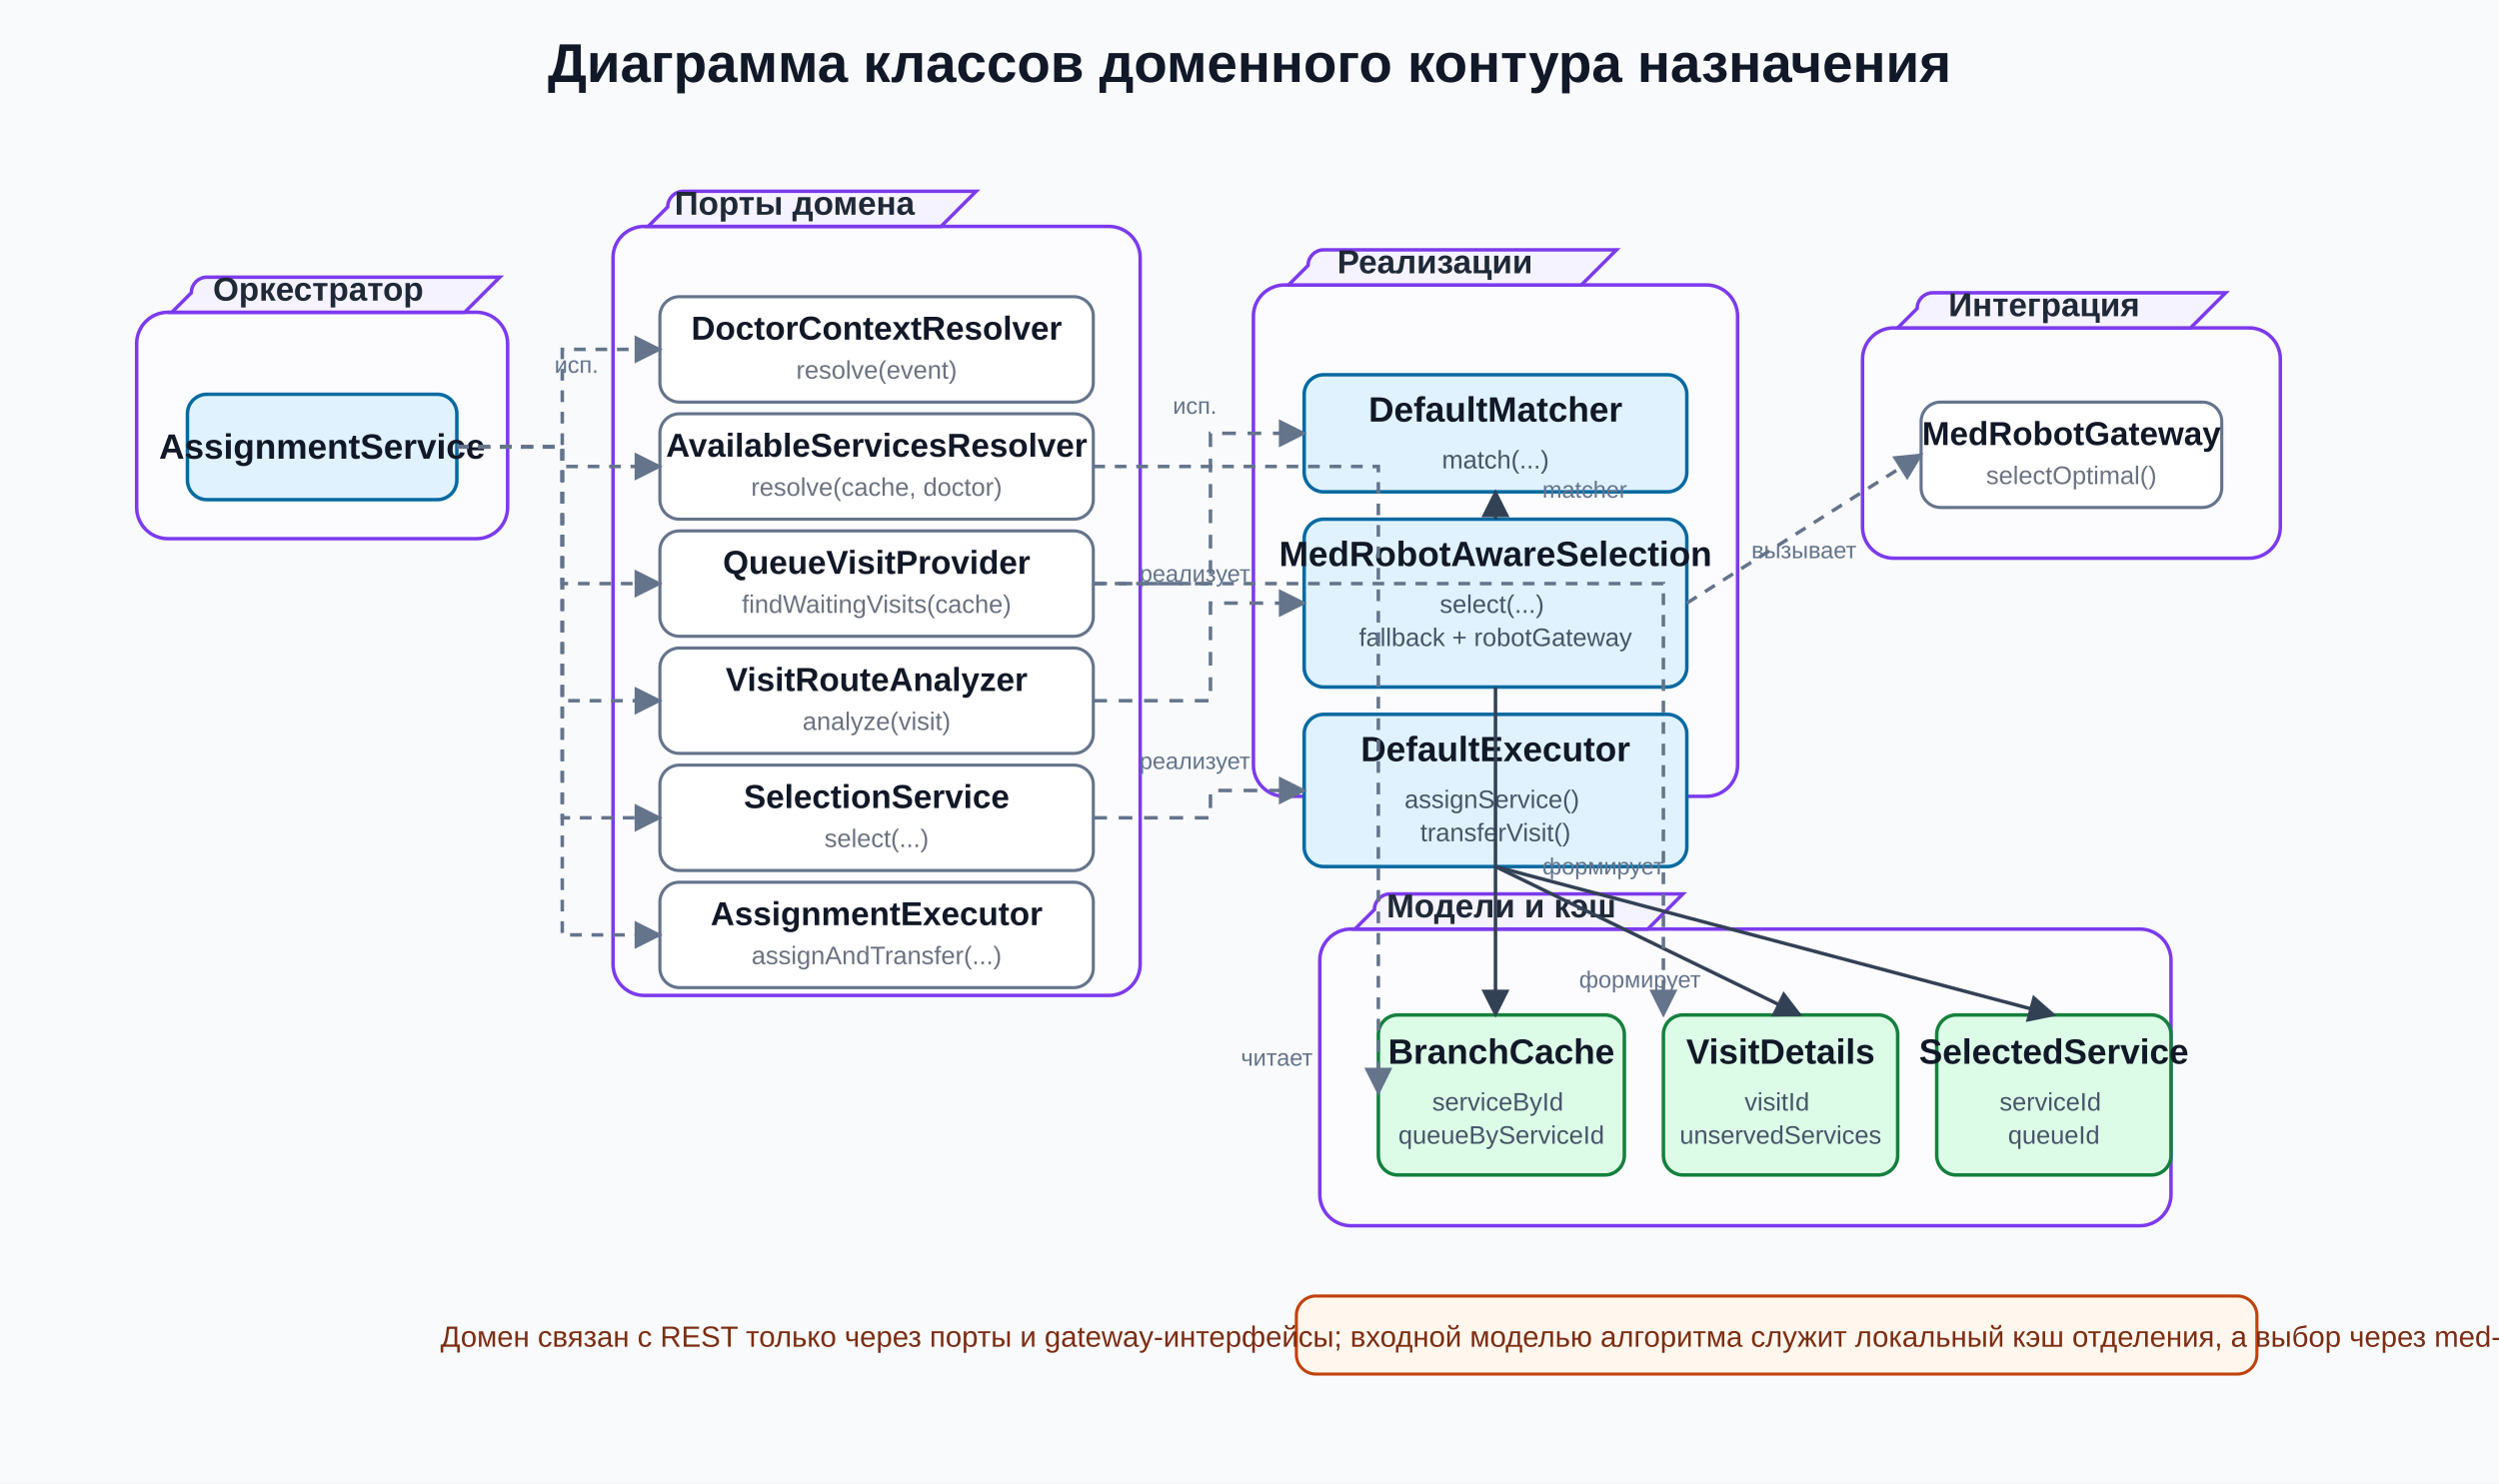
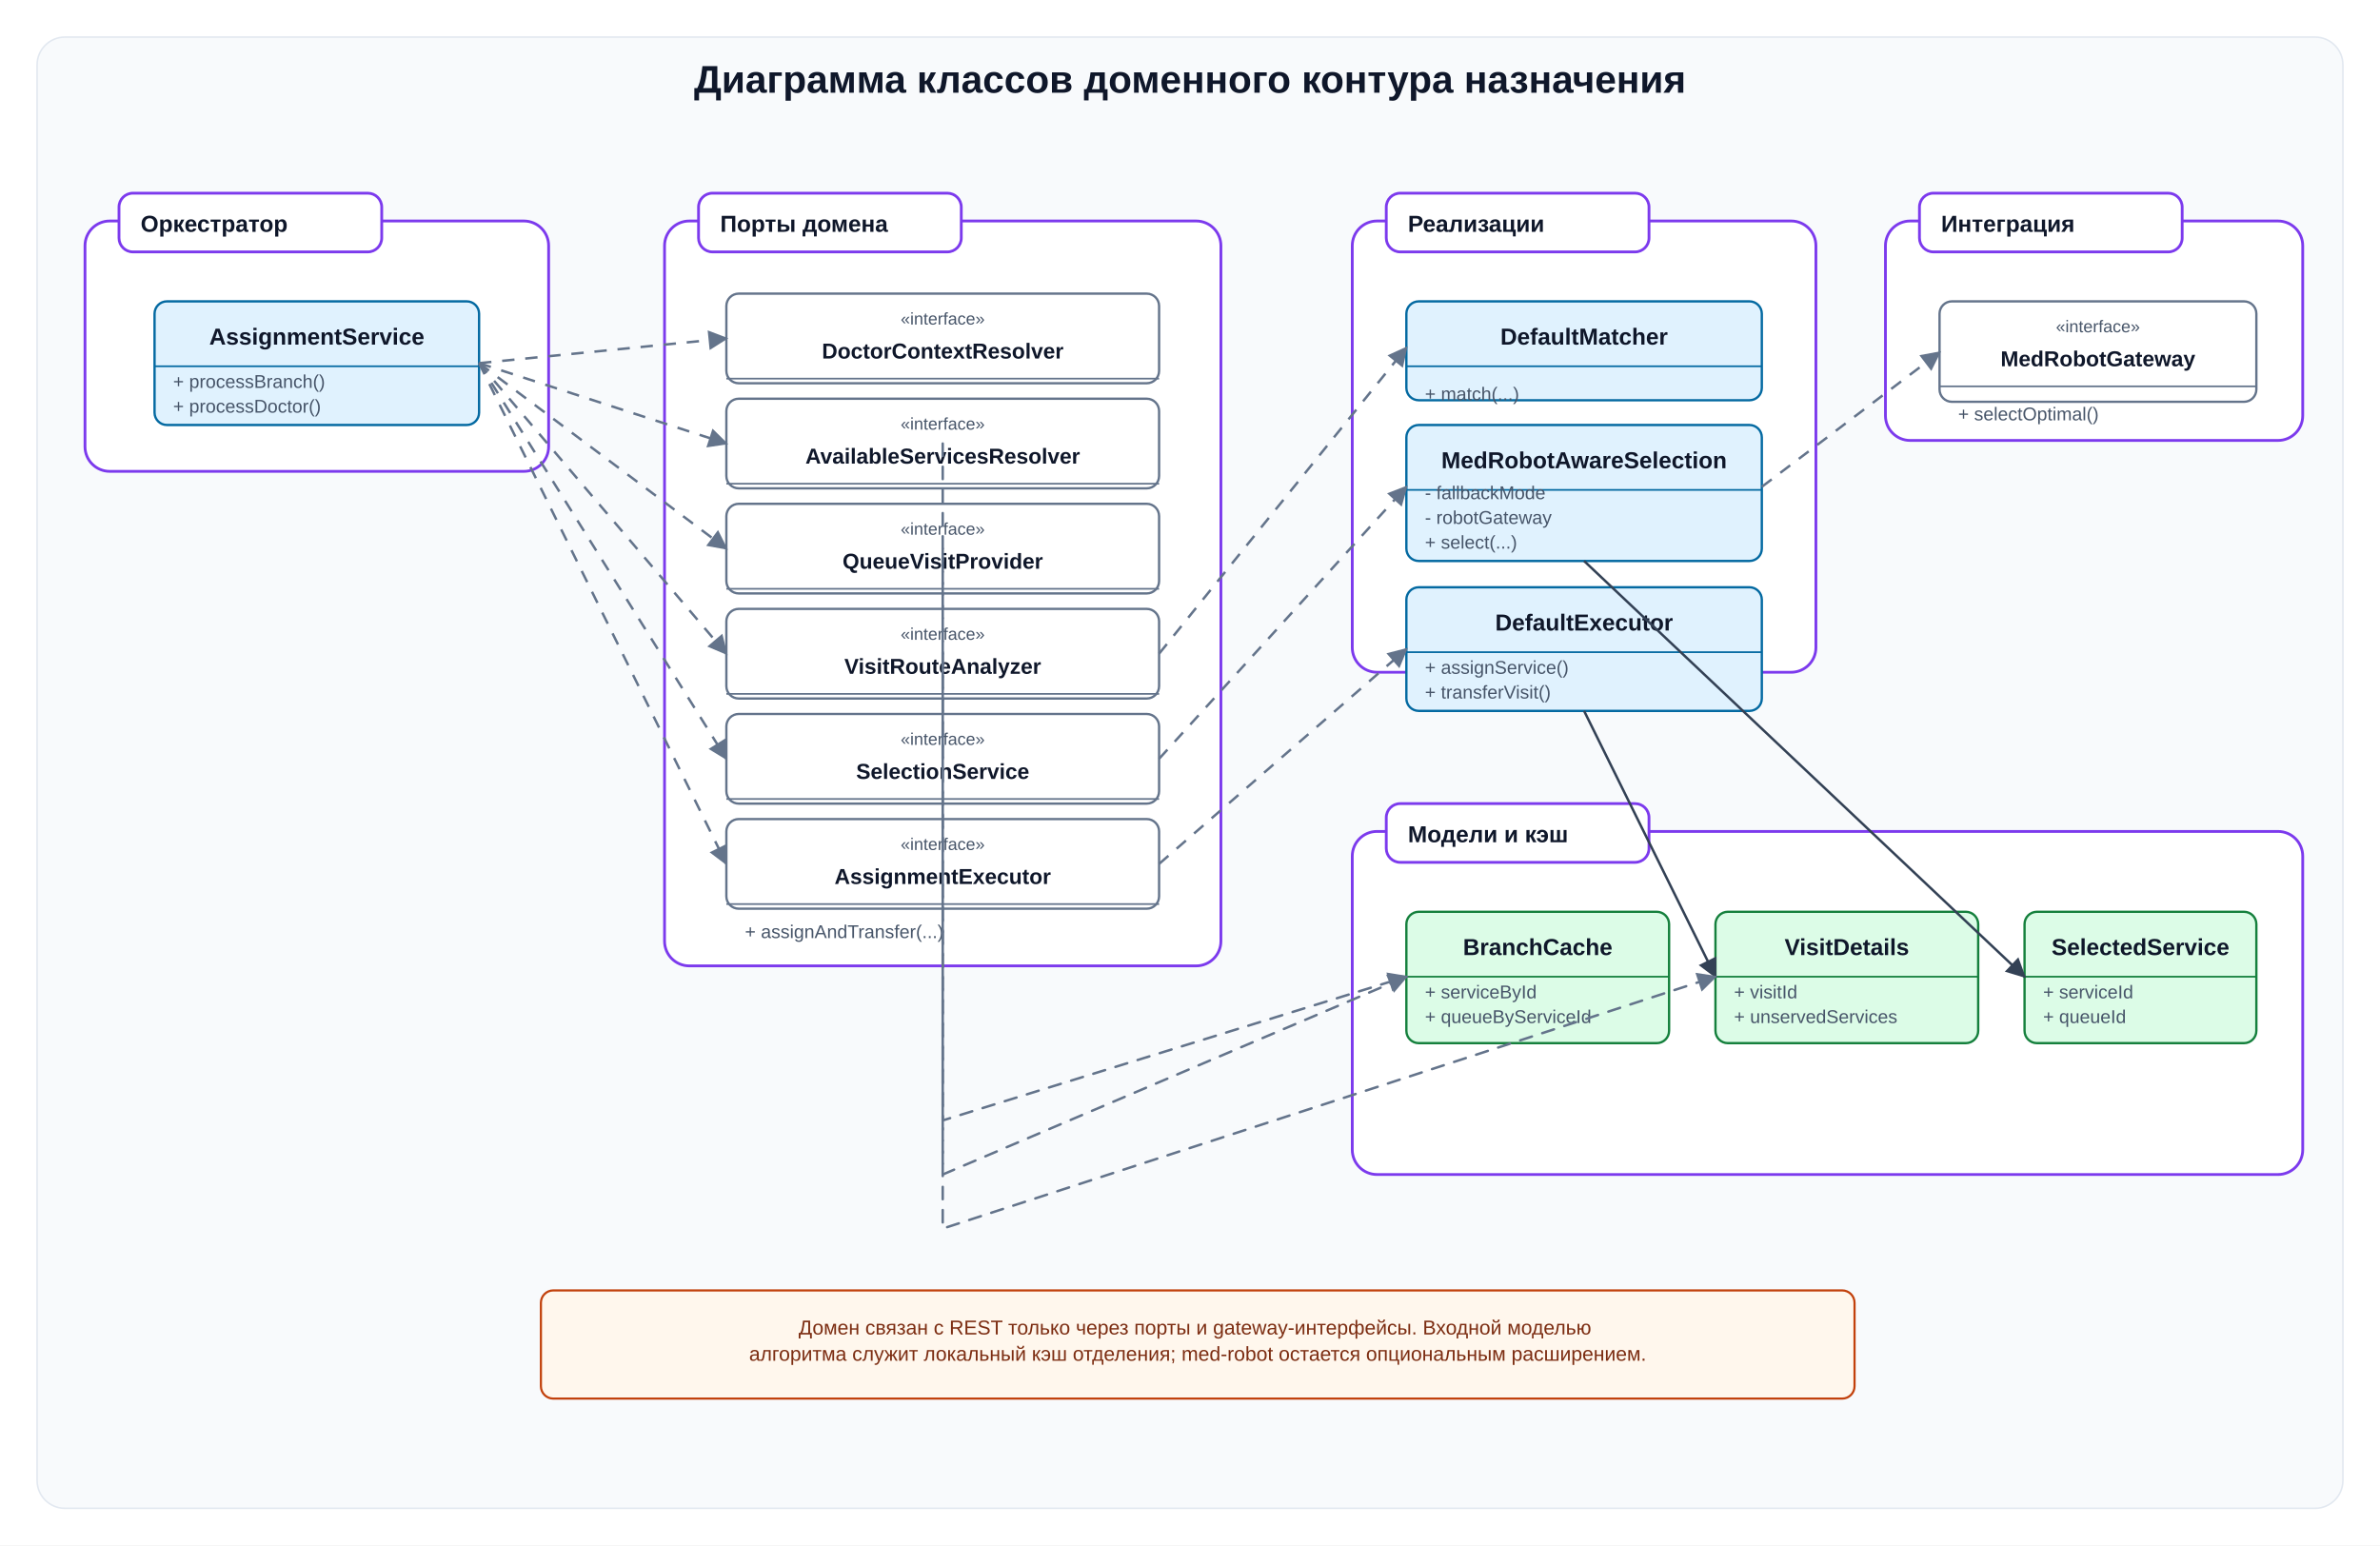
- <svg xmlns="http://www.w3.org/2000/svg" width="1280" height="760" viewBox="0 0 1280 760" role="img" aria-labelledby="title desc">
+ <svg xmlns="http://www.w3.org/2000/svg" width="1540" height="1000" viewBox="0 0 1540 1000" role="img" aria-label="Диаграмма классов доменного контура назначения">
  <defs>
    <marker id="arrow" viewBox="0 0 10 10" refX="9" refY="5" markerWidth="8" markerHeight="8" orient="auto-start-reverse">
      <path d="M 0 0 L 10 5 L 0 10 z" fill="#334155" />
    </marker>
-     <marker id="arrowDashed" viewBox="0 0 10 10" refX="9" refY="5" markerWidth="8" markerHeight="8" orient="auto-start-reverse">
-       <path d="M 0 0 L 10 5 L 0 10 z" fill="#64748b" />
+     <marker id="arrow-dashed" viewBox="0 0 10 10" refX="9" refY="5" markerWidth="8" markerHeight="8" orient="auto-start-reverse">
+       <path d="M 0 0 L 10 5 L 0 10 z" fill="#64748B" />
    </marker>
  </defs>
-   <rect width="100%" height="100%" fill="#f8fafc" />
-   <text x="640" y="42" font-family="Segoe UI, Arial, sans-serif" font-size="28" font-weight="700" fill="#111827" text-anchor="middle">Диаграмма классов доменного контура назначения</text>
-   <rect x="70" y="160" width="190" height="116" rx="16" fill="#fcfcff" stroke="#7c3aed" stroke-width="1.8" />
-   <path d="M 88,160 h 150 l 18,-18 h -150 a 8 8 0 0 0 -8 8 z" fill="#f5f3ff" stroke="#7c3aed" stroke-width="1.8" />
-   <text x="163" y="154" font-family="Segoe UI, Arial, sans-serif" font-size="17" font-weight="600" fill="#1f2937" text-anchor="middle">Оркестратор</text>
-   <rect x="314" y="116" width="270" height="394" rx="16" fill="#fcfcff" stroke="#7c3aed" stroke-width="1.8" />
-   <path d="M 332,116 h 150 l 18,-18 h -150 a 8 8 0 0 0 -8 8 z" fill="#f5f3ff" stroke="#7c3aed" stroke-width="1.8" />
-   <text x="407" y="110" font-family="Segoe UI, Arial, sans-serif" font-size="17" font-weight="600" fill="#1f2937" text-anchor="middle">Порты домена</text>
-   <rect x="642" y="146" width="248" height="262" rx="16" fill="#fcfcff" stroke="#7c3aed" stroke-width="1.8" />
-   <path d="M 660,146 h 150 l 18,-18 h -150 a 8 8 0 0 0 -8 8 z" fill="#f5f3ff" stroke="#7c3aed" stroke-width="1.8" />
-   <text x="735" y="140" font-family="Segoe UI, Arial, sans-serif" font-size="17" font-weight="600" fill="#1f2937" text-anchor="middle">Реализации</text>
-   <rect x="954" y="168" width="214" height="118" rx="16" fill="#fcfcff" stroke="#7c3aed" stroke-width="1.8" />
-   <path d="M 972,168 h 150 l 18,-18 h -150 a 8 8 0 0 0 -8 8 z" fill="#f5f3ff" stroke="#7c3aed" stroke-width="1.8" />
-   <text x="1047" y="162" font-family="Segoe UI, Arial, sans-serif" font-size="17" font-weight="600" fill="#1f2937" text-anchor="middle">Интеграция</text>
-   <rect x="676" y="476" width="436" height="152" rx="16" fill="#fcfcff" stroke="#7c3aed" stroke-width="1.8" />
-   <path d="M 694,476 h 150 l 18,-18 h -150 a 8 8 0 0 0 -8 8 z" fill="#f5f3ff" stroke="#7c3aed" stroke-width="1.8" />
-   <text x="769" y="470" font-family="Segoe UI, Arial, sans-serif" font-size="17" font-weight="600" fill="#1f2937" text-anchor="middle">Модели и кэш</text>
-   <rect x="96" y="202" width="138" height="54" rx="10" fill="#e0f2fe" stroke="#0369a1" stroke-width="1.8" />
-   <text x="165" y="235" font-family="Segoe UI, Arial, sans-serif" font-size="18" font-weight="700" fill="#111827" text-anchor="middle">AssignmentService</text>
-   <rect x="338" y="152" width="222" height="54" rx="10" fill="#ffffff" stroke="#64748b" stroke-width="1.6" />
-   <text x="449" y="174" font-family="Segoe UI, Arial, sans-serif" font-size="17" font-weight="700" fill="#111827" text-anchor="middle">DoctorContextResolver</text>
-   <text x="449" y="194" font-family="Segoe UI, Arial, sans-serif" font-size="13" font-weight="400" fill="#6b7280" text-anchor="middle">
-     <tspan x="449" dy="0">resolve(event)</tspan>
+   <rect x="0.0" y="0.0" width="1540.0" height="1000.0" rx="0.0" fill="#FFFFFF" stroke="none" stroke-width="1" />
+   <rect x="24.0" y="24.0" width="1492.0" height="952.0" rx="18.0" fill="#F8FAFC" stroke="#E2E8F0" stroke-width="1" />
+   <text x="770.0" y="60.0" text-anchor="middle" font-family="Segoe UI, Arial, sans-serif" font-size="25" font-weight="700" fill="#0F172A">Диаграмма классов доменного контура назначения</text>
+   <rect x="55.0" y="143.0" width="300.0" height="162.0" rx="16.0" fill="#FFFFFF" stroke="#7C3AED" stroke-width="1.8" />
+   <rect x="77.0" y="125.0" width="170.0" height="38.0" rx="9.0" fill="#FFFFFF" stroke="#7C3AED" stroke-width="1.8" />
+   <text x="91.0" y="150.0" text-anchor="start" font-family="Segoe UI, Arial, sans-serif" font-size="15" font-weight="700" fill="#0F172A">Оркестратор</text>
+   <rect x="100.0" y="195.0" width="210.0" height="80.0" rx="8.0" fill="#E0F2FE" stroke="#0369A1" stroke-width="1.5" />
+   <text x="205.0" y="223.0" text-anchor="middle" font-family="Segoe UI, Arial, sans-serif" font-size="15" font-weight="700" fill="#0F172A">AssignmentService</text>
+   <path d="M 100.0 237.0 L 310.0 237.0" fill="none" stroke="#0369A1" stroke-width="1.1" />
+   <text x="112.0" y="251.0" text-anchor="start" font-family="Segoe UI, Arial, sans-serif" font-size="12" font-weight="400" fill="#475569">
+     <tspan x="112.0" dy="0">+ processBranch()</tspan>
+     <tspan x="112.0" dy="16">+ processDoctor()</tspan>
  </text>
-   <rect x="338" y="212" width="222" height="54" rx="10" fill="#ffffff" stroke="#64748b" stroke-width="1.6" />
-   <text x="449" y="234" font-family="Segoe UI, Arial, sans-serif" font-size="17" font-weight="700" fill="#111827" text-anchor="middle">AvailableServicesResolver</text>
-   <text x="449" y="254" font-family="Segoe UI, Arial, sans-serif" font-size="13" font-weight="400" fill="#6b7280" text-anchor="middle">
-     <tspan x="449" dy="0">resolve(cache, doctor)</tspan>
+   <rect x="430.0" y="143.0" width="360.0" height="482.0" rx="16.0" fill="#FFFFFF" stroke="#7C3AED" stroke-width="1.8" />
+   <rect x="452.0" y="125.0" width="170.0" height="38.0" rx="9.0" fill="#FFFFFF" stroke="#7C3AED" stroke-width="1.8" />
+   <text x="466.0" y="150.0" text-anchor="start" font-family="Segoe UI, Arial, sans-serif" font-size="15" font-weight="700" fill="#0F172A">Порты домена</text>
+   <rect x="470.0" y="190.0" width="280.0" height="58.0" rx="8.0" fill="#FFFFFF" stroke="#64748B" stroke-width="1.5" />
+   <text x="610.0" y="210.0" text-anchor="middle" font-family="Segoe UI, Arial, sans-serif" font-size="11" font-weight="400" fill="#475569">«interface»</text>
+   <text x="610.0" y="232.0" text-anchor="middle" font-family="Segoe UI, Arial, sans-serif" font-size="14" font-weight="700" fill="#0F172A">DoctorContextResolver</text>
+   <path d="M 470.0 245.0 L 750.0 245.0" fill="none" stroke="#64748B" stroke-width="1.1" />
+   <text x="482.0" y="267.0" text-anchor="start" font-family="Segoe UI, Arial, sans-serif" font-size="12" font-weight="400" fill="#475569">
+     <tspan x="482.0" dy="0">+ resolve(event)</tspan>
  </text>
-   <rect x="338" y="272" width="222" height="54" rx="10" fill="#ffffff" stroke="#64748b" stroke-width="1.6" />
-   <text x="449" y="294" font-family="Segoe UI, Arial, sans-serif" font-size="17" font-weight="700" fill="#111827" text-anchor="middle">QueueVisitProvider</text>
-   <text x="449" y="314" font-family="Segoe UI, Arial, sans-serif" font-size="13" font-weight="400" fill="#6b7280" text-anchor="middle">
-     <tspan x="449" dy="0">findWaitingVisits(cache)</tspan>
+   <rect x="470.0" y="258.0" width="280.0" height="58.0" rx="8.0" fill="#FFFFFF" stroke="#64748B" stroke-width="1.5" />
+   <text x="610.0" y="278.0" text-anchor="middle" font-family="Segoe UI, Arial, sans-serif" font-size="11" font-weight="400" fill="#475569">«interface»</text>
+   <text x="610.0" y="300.0" text-anchor="middle" font-family="Segoe UI, Arial, sans-serif" font-size="14" font-weight="700" fill="#0F172A">AvailableServicesResolver</text>
+   <path d="M 470.0 313.0 L 750.0 313.0" fill="none" stroke="#64748B" stroke-width="1.1" />
+   <text x="482.0" y="335.0" text-anchor="start" font-family="Segoe UI, Arial, sans-serif" font-size="12" font-weight="400" fill="#475569">
+     <tspan x="482.0" dy="0">+ resolve(cache, doctor)</tspan>
  </text>
-   <rect x="338" y="332" width="222" height="54" rx="10" fill="#ffffff" stroke="#64748b" stroke-width="1.6" />
-   <text x="449" y="354" font-family="Segoe UI, Arial, sans-serif" font-size="17" font-weight="700" fill="#111827" text-anchor="middle">VisitRouteAnalyzer</text>
-   <text x="449" y="374" font-family="Segoe UI, Arial, sans-serif" font-size="13" font-weight="400" fill="#6b7280" text-anchor="middle">
-     <tspan x="449" dy="0">analyze(visit)</tspan>
+   <rect x="470.0" y="326.0" width="280.0" height="58.0" rx="8.0" fill="#FFFFFF" stroke="#64748B" stroke-width="1.5" />
+   <text x="610.0" y="346.0" text-anchor="middle" font-family="Segoe UI, Arial, sans-serif" font-size="11" font-weight="400" fill="#475569">«interface»</text>
+   <text x="610.0" y="368.0" text-anchor="middle" font-family="Segoe UI, Arial, sans-serif" font-size="14" font-weight="700" fill="#0F172A">QueueVisitProvider</text>
+   <path d="M 470.0 381.0 L 750.0 381.0" fill="none" stroke="#64748B" stroke-width="1.1" />
+   <text x="482.0" y="403.0" text-anchor="start" font-family="Segoe UI, Arial, sans-serif" font-size="12" font-weight="400" fill="#475569">
+     <tspan x="482.0" dy="0">+ findWaitingVisits(cache)</tspan>
  </text>
-   <rect x="338" y="392" width="222" height="54" rx="10" fill="#ffffff" stroke="#64748b" stroke-width="1.6" />
-   <text x="449" y="414" font-family="Segoe UI, Arial, sans-serif" font-size="17" font-weight="700" fill="#111827" text-anchor="middle">SelectionService</text>
-   <text x="449" y="434" font-family="Segoe UI, Arial, sans-serif" font-size="13" font-weight="400" fill="#6b7280" text-anchor="middle">
-     <tspan x="449" dy="0">select(...)</tspan>
+   <rect x="470.0" y="394.0" width="280.0" height="58.0" rx="8.0" fill="#FFFFFF" stroke="#64748B" stroke-width="1.5" />
+   <text x="610.0" y="414.0" text-anchor="middle" font-family="Segoe UI, Arial, sans-serif" font-size="11" font-weight="400" fill="#475569">«interface»</text>
+   <text x="610.0" y="436.0" text-anchor="middle" font-family="Segoe UI, Arial, sans-serif" font-size="14" font-weight="700" fill="#0F172A">VisitRouteAnalyzer</text>
+   <path d="M 470.0 449.0 L 750.0 449.0" fill="none" stroke="#64748B" stroke-width="1.1" />
+   <text x="482.0" y="471.0" text-anchor="start" font-family="Segoe UI, Arial, sans-serif" font-size="12" font-weight="400" fill="#475569">
+     <tspan x="482.0" dy="0">+ analyze(visit)</tspan>
  </text>
-   <rect x="338" y="452" width="222" height="54" rx="10" fill="#ffffff" stroke="#64748b" stroke-width="1.6" />
-   <text x="449" y="474" font-family="Segoe UI, Arial, sans-serif" font-size="17" font-weight="700" fill="#111827" text-anchor="middle">AssignmentExecutor</text>
-   <text x="449" y="494" font-family="Segoe UI, Arial, sans-serif" font-size="13" font-weight="400" fill="#6b7280" text-anchor="middle">
-     <tspan x="449" dy="0">assignAndTransfer(...)</tspan>
+   <rect x="470.0" y="462.0" width="280.0" height="58.0" rx="8.0" fill="#FFFFFF" stroke="#64748B" stroke-width="1.5" />
+   <text x="610.0" y="482.0" text-anchor="middle" font-family="Segoe UI, Arial, sans-serif" font-size="11" font-weight="400" fill="#475569">«interface»</text>
+   <text x="610.0" y="504.0" text-anchor="middle" font-family="Segoe UI, Arial, sans-serif" font-size="14" font-weight="700" fill="#0F172A">SelectionService</text>
+   <path d="M 470.0 517.0 L 750.0 517.0" fill="none" stroke="#64748B" stroke-width="1.1" />
+   <text x="482.0" y="539.0" text-anchor="start" font-family="Segoe UI, Arial, sans-serif" font-size="12" font-weight="400" fill="#475569">
+     <tspan x="482.0" dy="0">+ select(...)</tspan>
  </text>
-   <rect x="668" y="192" width="196" height="60" rx="10" fill="#e0f2fe" stroke="#0369a1" stroke-width="1.8" />
-   <text x="766.0" y="216" font-family="Segoe UI, Arial, sans-serif" font-size="18" font-weight="700" fill="#111827" text-anchor="middle">DefaultMatcher</text>
-   <text x="766.0" y="240" font-family="Segoe UI, Arial, sans-serif" font-size="13" font-weight="400" fill="#475569" text-anchor="middle">
-     <tspan x="766.0" dy="0">match(...)</tspan>
+   <rect x="470.0" y="530.0" width="280.0" height="58.0" rx="8.0" fill="#FFFFFF" stroke="#64748B" stroke-width="1.5" />
+   <text x="610.0" y="550.0" text-anchor="middle" font-family="Segoe UI, Arial, sans-serif" font-size="11" font-weight="400" fill="#475569">«interface»</text>
+   <text x="610.0" y="572.0" text-anchor="middle" font-family="Segoe UI, Arial, sans-serif" font-size="14" font-weight="700" fill="#0F172A">AssignmentExecutor</text>
+   <path d="M 470.0 585.0 L 750.0 585.0" fill="none" stroke="#64748B" stroke-width="1.1" />
+   <text x="482.0" y="607.0" text-anchor="start" font-family="Segoe UI, Arial, sans-serif" font-size="12" font-weight="400" fill="#475569">
+     <tspan x="482.0" dy="0">+ assignAndTransfer(...)</tspan>
  </text>
-   <rect x="668" y="266" width="196" height="86" rx="10" fill="#e0f2fe" stroke="#0369a1" stroke-width="1.8" />
-   <text x="766.0" y="290" font-family="Segoe UI, Arial, sans-serif" font-size="18" font-weight="700" fill="#111827" text-anchor="middle">MedRobotAwareSelection</text>
-   <text x="766.0" y="314" font-family="Segoe UI, Arial, sans-serif" font-size="13" font-weight="400" fill="#475569" text-anchor="middle">
-     <tspan x="766.0" dy="0">select(...)</tspan>
-     <tspan x="766.0" dy="17">fallback + robotGateway</tspan>
+   <rect x="875.0" y="143.0" width="300.0" height="292.0" rx="16.0" fill="#FFFFFF" stroke="#7C3AED" stroke-width="1.8" />
+   <rect x="897.0" y="125.0" width="170.0" height="38.0" rx="9.0" fill="#FFFFFF" stroke="#7C3AED" stroke-width="1.8" />
+   <text x="911.0" y="150.0" text-anchor="start" font-family="Segoe UI, Arial, sans-serif" font-size="15" font-weight="700" fill="#0F172A">Реализации</text>
+   <rect x="910.0" y="195.0" width="230.0" height="64.0" rx="8.0" fill="#E0F2FE" stroke="#0369A1" stroke-width="1.5" />
+   <text x="1025.0" y="223.0" text-anchor="middle" font-family="Segoe UI, Arial, sans-serif" font-size="15" font-weight="700" fill="#0F172A">DefaultMatcher</text>
+   <path d="M 910.0 237.0 L 1140.0 237.0" fill="none" stroke="#0369A1" stroke-width="1.1" />
+   <text x="922.0" y="259.0" text-anchor="start" font-family="Segoe UI, Arial, sans-serif" font-size="12" font-weight="400" fill="#475569">
+     <tspan x="922.0" dy="0">+ match(...)</tspan>
  </text>
-   <rect x="668" y="366" width="196" height="78" rx="10" fill="#e0f2fe" stroke="#0369a1" stroke-width="1.8" />
-   <text x="766.0" y="390" font-family="Segoe UI, Arial, sans-serif" font-size="18" font-weight="700" fill="#111827" text-anchor="middle">DefaultExecutor</text>
-   <text x="766.0" y="414" font-family="Segoe UI, Arial, sans-serif" font-size="13" font-weight="400" fill="#475569" text-anchor="middle">
-     <tspan x="766.0" dy="0">assignService()</tspan>
-     <tspan x="766.0" dy="17">transferVisit()</tspan>
+   <rect x="910.0" y="275.0" width="230.0" height="88.0" rx="8.0" fill="#E0F2FE" stroke="#0369A1" stroke-width="1.5" />
+   <text x="1025.0" y="303.0" text-anchor="middle" font-family="Segoe UI, Arial, sans-serif" font-size="15" font-weight="700" fill="#0F172A">MedRobotAwareSelection</text>
+   <path d="M 910.0 317.0 L 1140.0 317.0" fill="none" stroke="#0369A1" stroke-width="1.1" />
+   <text x="922.0" y="323.0" text-anchor="start" font-family="Segoe UI, Arial, sans-serif" font-size="12" font-weight="400" fill="#475569">
+     <tspan x="922.0" dy="0">- fallbackMode</tspan>
+     <tspan x="922.0" dy="16">- robotGateway</tspan>
+     <tspan x="922.0" dy="16">+ select(...)</tspan>
  </text>
-   <rect x="984" y="206" width="154" height="54" rx="10" fill="#ffffff" stroke="#64748b" stroke-width="1.6" />
-   <text x="1061" y="228" font-family="Segoe UI, Arial, sans-serif" font-size="17" font-weight="700" fill="#111827" text-anchor="middle">MedRobotGateway</text>
-   <text x="1061" y="248" font-family="Segoe UI, Arial, sans-serif" font-size="13" font-weight="400" fill="#6b7280" text-anchor="middle">
-     <tspan x="1061" dy="0">selectOptimal()</tspan>
+   <rect x="910.0" y="380.0" width="230.0" height="80.0" rx="8.0" fill="#E0F2FE" stroke="#0369A1" stroke-width="1.5" />
+   <text x="1025.0" y="408.0" text-anchor="middle" font-family="Segoe UI, Arial, sans-serif" font-size="15" font-weight="700" fill="#0F172A">DefaultExecutor</text>
+   <path d="M 910.0 422.0 L 1140.0 422.0" fill="none" stroke="#0369A1" stroke-width="1.1" />
+   <text x="922.0" y="436.0" text-anchor="start" font-family="Segoe UI, Arial, sans-serif" font-size="12" font-weight="400" fill="#475569">
+     <tspan x="922.0" dy="0">+ assignService()</tspan>
+     <tspan x="922.0" dy="16">+ transferVisit()</tspan>
  </text>
-   <rect x="706" y="520" width="126" height="82" rx="10" fill="#dcfce7" stroke="#15803d" stroke-width="1.8" />
-   <text x="769.0" y="545" font-family="Segoe UI, Arial, sans-serif" font-size="18" font-weight="700" fill="#111827" text-anchor="middle">BranchCache</text>
-   <text x="769.0" y="569" font-family="Segoe UI, Arial, sans-serif" font-size="13" font-weight="400" fill="#475569" text-anchor="middle">
-     <tspan x="769.0" dy="0">serviceById</tspan>
-     <tspan x="769.0" dy="17">queueByServiceId</tspan>
+   <rect x="1220.0" y="143.0" width="270.0" height="142.0" rx="16.0" fill="#FFFFFF" stroke="#7C3AED" stroke-width="1.8" />
+   <rect x="1242.0" y="125.0" width="170.0" height="38.0" rx="9.0" fill="#FFFFFF" stroke="#7C3AED" stroke-width="1.8" />
+   <text x="1256.0" y="150.0" text-anchor="start" font-family="Segoe UI, Arial, sans-serif" font-size="15" font-weight="700" fill="#0F172A">Интеграция</text>
+   <rect x="1255.0" y="195.0" width="205.0" height="65.0" rx="8.0" fill="#FFFFFF" stroke="#64748B" stroke-width="1.5" />
+   <text x="1357.5" y="215.0" text-anchor="middle" font-family="Segoe UI, Arial, sans-serif" font-size="11" font-weight="400" fill="#475569">«interface»</text>
+   <text x="1357.5" y="237.0" text-anchor="middle" font-family="Segoe UI, Arial, sans-serif" font-size="14" font-weight="700" fill="#0F172A">MedRobotGateway</text>
+   <path d="M 1255.0 250.0 L 1460.0 250.0" fill="none" stroke="#64748B" stroke-width="1.1" />
+   <text x="1267.0" y="272.0" text-anchor="start" font-family="Segoe UI, Arial, sans-serif" font-size="12" font-weight="400" fill="#475569">
+     <tspan x="1267.0" dy="0">+ selectOptimal()</tspan>
  </text>
-   <rect x="852" y="520" width="120" height="82" rx="10" fill="#dcfce7" stroke="#15803d" stroke-width="1.8" />
-   <text x="912.0" y="545" font-family="Segoe UI, Arial, sans-serif" font-size="18" font-weight="700" fill="#111827" text-anchor="middle">VisitDetails</text>
-   <text x="912.0" y="569" font-family="Segoe UI, Arial, sans-serif" font-size="13" font-weight="400" fill="#475569" text-anchor="middle">
-     <tspan x="912.0" dy="0">visitId</tspan>
-     <tspan x="912.0" dy="17">unservedServices</tspan>
+   <rect x="875.0" y="538.0" width="615.0" height="222.0" rx="16.0" fill="#FFFFFF" stroke="#7C3AED" stroke-width="1.8" />
+   <rect x="897.0" y="520.0" width="170.0" height="38.0" rx="9.0" fill="#FFFFFF" stroke="#7C3AED" stroke-width="1.8" />
+   <text x="911.0" y="545.0" text-anchor="start" font-family="Segoe UI, Arial, sans-serif" font-size="15" font-weight="700" fill="#0F172A">Модели и кэш</text>
+   <rect x="910.0" y="590.0" width="170.0" height="85.0" rx="8.0" fill="#DCFCE7" stroke="#15803D" stroke-width="1.5" />
+   <text x="995.0" y="618.0" text-anchor="middle" font-family="Segoe UI, Arial, sans-serif" font-size="15" font-weight="700" fill="#0F172A">BranchCache</text>
+   <path d="M 910.0 632.0 L 1080.0 632.0" fill="none" stroke="#15803D" stroke-width="1.1" />
+   <text x="922.0" y="646.0" text-anchor="start" font-family="Segoe UI, Arial, sans-serif" font-size="12" font-weight="400" fill="#475569">
+     <tspan x="922.0" dy="0">+ serviceById</tspan>
+     <tspan x="922.0" dy="16">+ queueByServiceId</tspan>
  </text>
-   <rect x="992" y="520" width="120" height="82" rx="10" fill="#dcfce7" stroke="#15803d" stroke-width="1.8" />
-   <text x="1052.0" y="545" font-family="Segoe UI, Arial, sans-serif" font-size="18" font-weight="700" fill="#111827" text-anchor="middle">SelectedService</text>
-   <text x="1052.0" y="569" font-family="Segoe UI, Arial, sans-serif" font-size="13" font-weight="400" fill="#475569" text-anchor="middle">
-     <tspan x="1052.0" dy="0">serviceId</tspan>
-     <tspan x="1052.0" dy="17">queueId</tspan>
+   <rect x="1110.0" y="590.0" width="170.0" height="85.0" rx="8.0" fill="#DCFCE7" stroke="#15803D" stroke-width="1.5" />
+   <text x="1195.0" y="618.0" text-anchor="middle" font-family="Segoe UI, Arial, sans-serif" font-size="15" font-weight="700" fill="#0F172A">VisitDetails</text>
+   <path d="M 1110.0 632.0 L 1280.0 632.0" fill="none" stroke="#15803D" stroke-width="1.1" />
+   <text x="1122.0" y="646.0" text-anchor="start" font-family="Segoe UI, Arial, sans-serif" font-size="12" font-weight="400" fill="#475569">
+     <tspan x="1122.0" dy="0">+ visitId</tspan>
+     <tspan x="1122.0" dy="16">+ unservedServices</tspan>
  </text>
-   <polyline points="234,229 288,229 288,179 338,179" stroke="#64748b" stroke-width="1.8" fill="none" stroke-dasharray="6 5" marker-end="url(#arrowDashed)" />
-   <polyline points="234,229 288,229 288,239 338,239" stroke="#64748b" stroke-width="1.8" fill="none" stroke-dasharray="6 5" marker-end="url(#arrowDashed)" />
-   <polyline points="234,229 288,229 288,299 338,299" stroke="#64748b" stroke-width="1.8" fill="none" stroke-dasharray="6 5" marker-end="url(#arrowDashed)" />
-   <polyline points="234,229 288,229 288,359 338,359" stroke="#64748b" stroke-width="1.8" fill="none" stroke-dasharray="6 5" marker-end="url(#arrowDashed)" />
-   <polyline points="234,229 288,229 288,419 338,419" stroke="#64748b" stroke-width="1.8" fill="none" stroke-dasharray="6 5" marker-end="url(#arrowDashed)" />
-   <polyline points="234,229 288,229 288,479 338,479" stroke="#64748b" stroke-width="1.8" fill="none" stroke-dasharray="6 5" marker-end="url(#arrowDashed)" />
-   <text x="284" y="191" font-family="Segoe UI, Arial, sans-serif" font-size="12" font-weight="400" fill="#64748b" text-anchor="start">исп.</text>
-   <polyline points="560,419 620,419 620,405 668,405" stroke="#64748b" stroke-width="1.8" fill="none" stroke-dasharray="7 6" marker-end="url(#arrowDashed)" />
-   <text x="612" y="394" font-family="Segoe UI, Arial, sans-serif" font-size="12" font-weight="400" fill="#64748b" text-anchor="middle">реализует</text>
-   <polyline points="560,359 620,359 620,309 668,309" stroke="#64748b" stroke-width="1.8" fill="none" stroke-dasharray="7 6" marker-end="url(#arrowDashed)" />
-   <text x="612" y="298" font-family="Segoe UI, Arial, sans-serif" font-size="12" font-weight="400" fill="#64748b" text-anchor="middle">реализует</text>
-   <polyline points="560,299 620,299 620,222 668,222" stroke="#64748b" stroke-width="1.8" fill="none" stroke-dasharray="7 6" marker-end="url(#arrowDashed)" />
-   <text x="612" y="212" font-family="Segoe UI, Arial, sans-serif" font-size="12" font-weight="400" fill="#64748b" text-anchor="middle">исп.</text>
-   <polyline points="766,266 766,252" stroke="#334155" stroke-width="1.8" fill="none" marker-end="url(#arrow)" />
-   <text x="790" y="255" font-family="Segoe UI, Arial, sans-serif" font-size="12" font-weight="400" fill="#64748b" text-anchor="start">matcher</text>
-   <polyline points="864,309 984,233" stroke="#64748b" stroke-width="1.8" fill="none" stroke-dasharray="6 5" marker-end="url(#arrowDashed)" />
-   <text x="924" y="286" font-family="Segoe UI, Arial, sans-serif" font-size="12" font-weight="400" fill="#64748b" text-anchor="middle">вызывает</text>
-   <polyline points="766,352 766,520" stroke="#334155" stroke-width="1.8" fill="none" marker-end="url(#arrow)" />
-   <text x="790" y="448" font-family="Segoe UI, Arial, sans-serif" font-size="12" font-weight="400" fill="#64748b" text-anchor="start">формирует</text>
-   <polyline points="766,444 922,520" stroke="#334155" stroke-width="1.8" fill="none" marker-end="url(#arrow)" />
-   <polyline points="766,444 1052,520" stroke="#334155" stroke-width="1.8" fill="none" marker-end="url(#arrow)" />
-   <polyline points="560,239 706,239 706,560" stroke="#64748b" stroke-width="1.8" fill="none" stroke-dasharray="6 5" marker-end="url(#arrowDashed)" />
-   <text x="654" y="546" font-family="Segoe UI, Arial, sans-serif" font-size="12" font-weight="400" fill="#64748b" text-anchor="middle">читает</text>
-   <polyline points="560,299 852,299 852,520" stroke="#64748b" stroke-width="1.8" fill="none" stroke-dasharray="6 5" marker-end="url(#arrowDashed)" />
-   <text x="840" y="506" font-family="Segoe UI, Arial, sans-serif" font-size="12" font-weight="400" fill="#64748b" text-anchor="middle">формирует</text>
-   <rect x="664" y="664" width="492" height="40" rx="10" fill="#fff7ed" stroke="#c2410c" stroke-width="1.6" />
-   <text x="910.0" y="690" font-family="Segoe UI, Arial, sans-serif" font-size="15" font-weight="400" fill="#7c2d12" text-anchor="middle">
-     <tspan x="910.0" dy="0">Домен связан с REST только через порты и gateway-интерфейсы; входной моделью алгоритма служит локальный кэш отделения, а выбор через med-robot остаётся опциональным расширением.</tspan>
+   <rect x="1310.0" y="590.0" width="150.0" height="85.0" rx="8.0" fill="#DCFCE7" stroke="#15803D" stroke-width="1.5" />
+   <text x="1385.0" y="618.0" text-anchor="middle" font-family="Segoe UI, Arial, sans-serif" font-size="15" font-weight="700" fill="#0F172A">SelectedService</text>
+   <path d="M 1310.0 632.0 L 1460.0 632.0" fill="none" stroke="#15803D" stroke-width="1.1" />
+   <text x="1322.0" y="646.0" text-anchor="start" font-family="Segoe UI, Arial, sans-serif" font-size="12" font-weight="400" fill="#475569">
+     <tspan x="1322.0" dy="0">+ serviceId</tspan>
+     <tspan x="1322.0" dy="16">+ queueId</tspan>
+   </text>
+   <path d="M 310.0 235.0 L 470.0 219.0" fill="none" stroke="#64748B" stroke-width="1.6" stroke-dasharray="8 7" marker-end="url(#arrow-dashed)" />
+   <path d="M 310.0 235.0 L 470.0 287.0" fill="none" stroke="#64748B" stroke-width="1.6" stroke-dasharray="8 7" marker-end="url(#arrow-dashed)" />
+   <path d="M 310.0 235.0 L 470.0 355.0" fill="none" stroke="#64748B" stroke-width="1.6" stroke-dasharray="8 7" marker-end="url(#arrow-dashed)" />
+   <path d="M 310.0 235.0 L 470.0 423.0" fill="none" stroke="#64748B" stroke-width="1.6" stroke-dasharray="8 7" marker-end="url(#arrow-dashed)" />
+   <path d="M 310.0 235.0 L 470.0 491.0" fill="none" stroke="#64748B" stroke-width="1.6" stroke-dasharray="8 7" marker-end="url(#arrow-dashed)" />
+   <path d="M 310.0 235.0 L 470.0 559.0" fill="none" stroke="#64748B" stroke-width="1.6" stroke-dasharray="8 7" marker-end="url(#arrow-dashed)" />
+   <path d="M 750.0 491.0 L 910.0 315.0" fill="none" stroke="#64748B" stroke-width="1.6" stroke-dasharray="8 7" marker-end="url(#arrow-dashed)" />
+   <path d="M 750.0 423.0 L 910.0 225.0" fill="none" stroke="#64748B" stroke-width="1.6" stroke-dasharray="8 7" marker-end="url(#arrow-dashed)" />
+   <path d="M 750.0 559.0 L 910.0 420.0" fill="none" stroke="#64748B" stroke-width="1.6" stroke-dasharray="8 7" marker-end="url(#arrow-dashed)" />
+   <path d="M 1140.0 315.0 L 1255.0 228.0" fill="none" stroke="#64748B" stroke-width="1.6" stroke-dasharray="8 7" marker-end="url(#arrow-dashed)" />
+   <path d="M 1025.0 363.0 L 1310.0 632.0" fill="none" stroke="#334155" stroke-width="1.6" marker-end="url(#arrow)" />
+   <path d="M 1025.0 460.0 L 1110.0 632.0" fill="none" stroke="#334155" stroke-width="1.6" marker-end="url(#arrow)" />
+   <path d=" M 610.0 287.0 L 610.0 725.0 L 910.0 632.0" fill="none" stroke="#64748B" stroke-width="1.6" stroke-linejoin="round" stroke-linecap="round" stroke-dasharray="8 7" marker-end="url(#arrow-dashed)" />
+   <path d=" M 610.0 355.0 L 610.0 760.0 L 910.0 632.0" fill="none" stroke="#64748B" stroke-width="1.6" stroke-linejoin="round" stroke-linecap="round" stroke-dasharray="8 7" marker-end="url(#arrow-dashed)" />
+   <path d=" M 610.0 423.0 L 610.0 795.0 L 1110.0 632.0" fill="none" stroke="#64748B" stroke-width="1.6" stroke-linejoin="round" stroke-linecap="round" stroke-dasharray="8 7" marker-end="url(#arrow-dashed)" />
+   <rect x="350.0" y="835.0" width="850.0" height="70.0" rx="8.0" fill="#FFF7ED" stroke="#C2410C" stroke-width="1.4" />
+   <text x="775.0" y="863.5" text-anchor="middle" font-family="Segoe UI, Arial, sans-serif" font-size="13" font-weight="400" fill="#7C2D12">
+     <tspan x="775.0" dy="0">Домен связан с REST только через порты и gateway-интерфейсы. Входной моделью</tspan>
+     <tspan x="775.0" dy="17">алгоритма служит локальный кэш отделения; med-robot остается опциональным расширением.</tspan>
  </text>
</svg>
